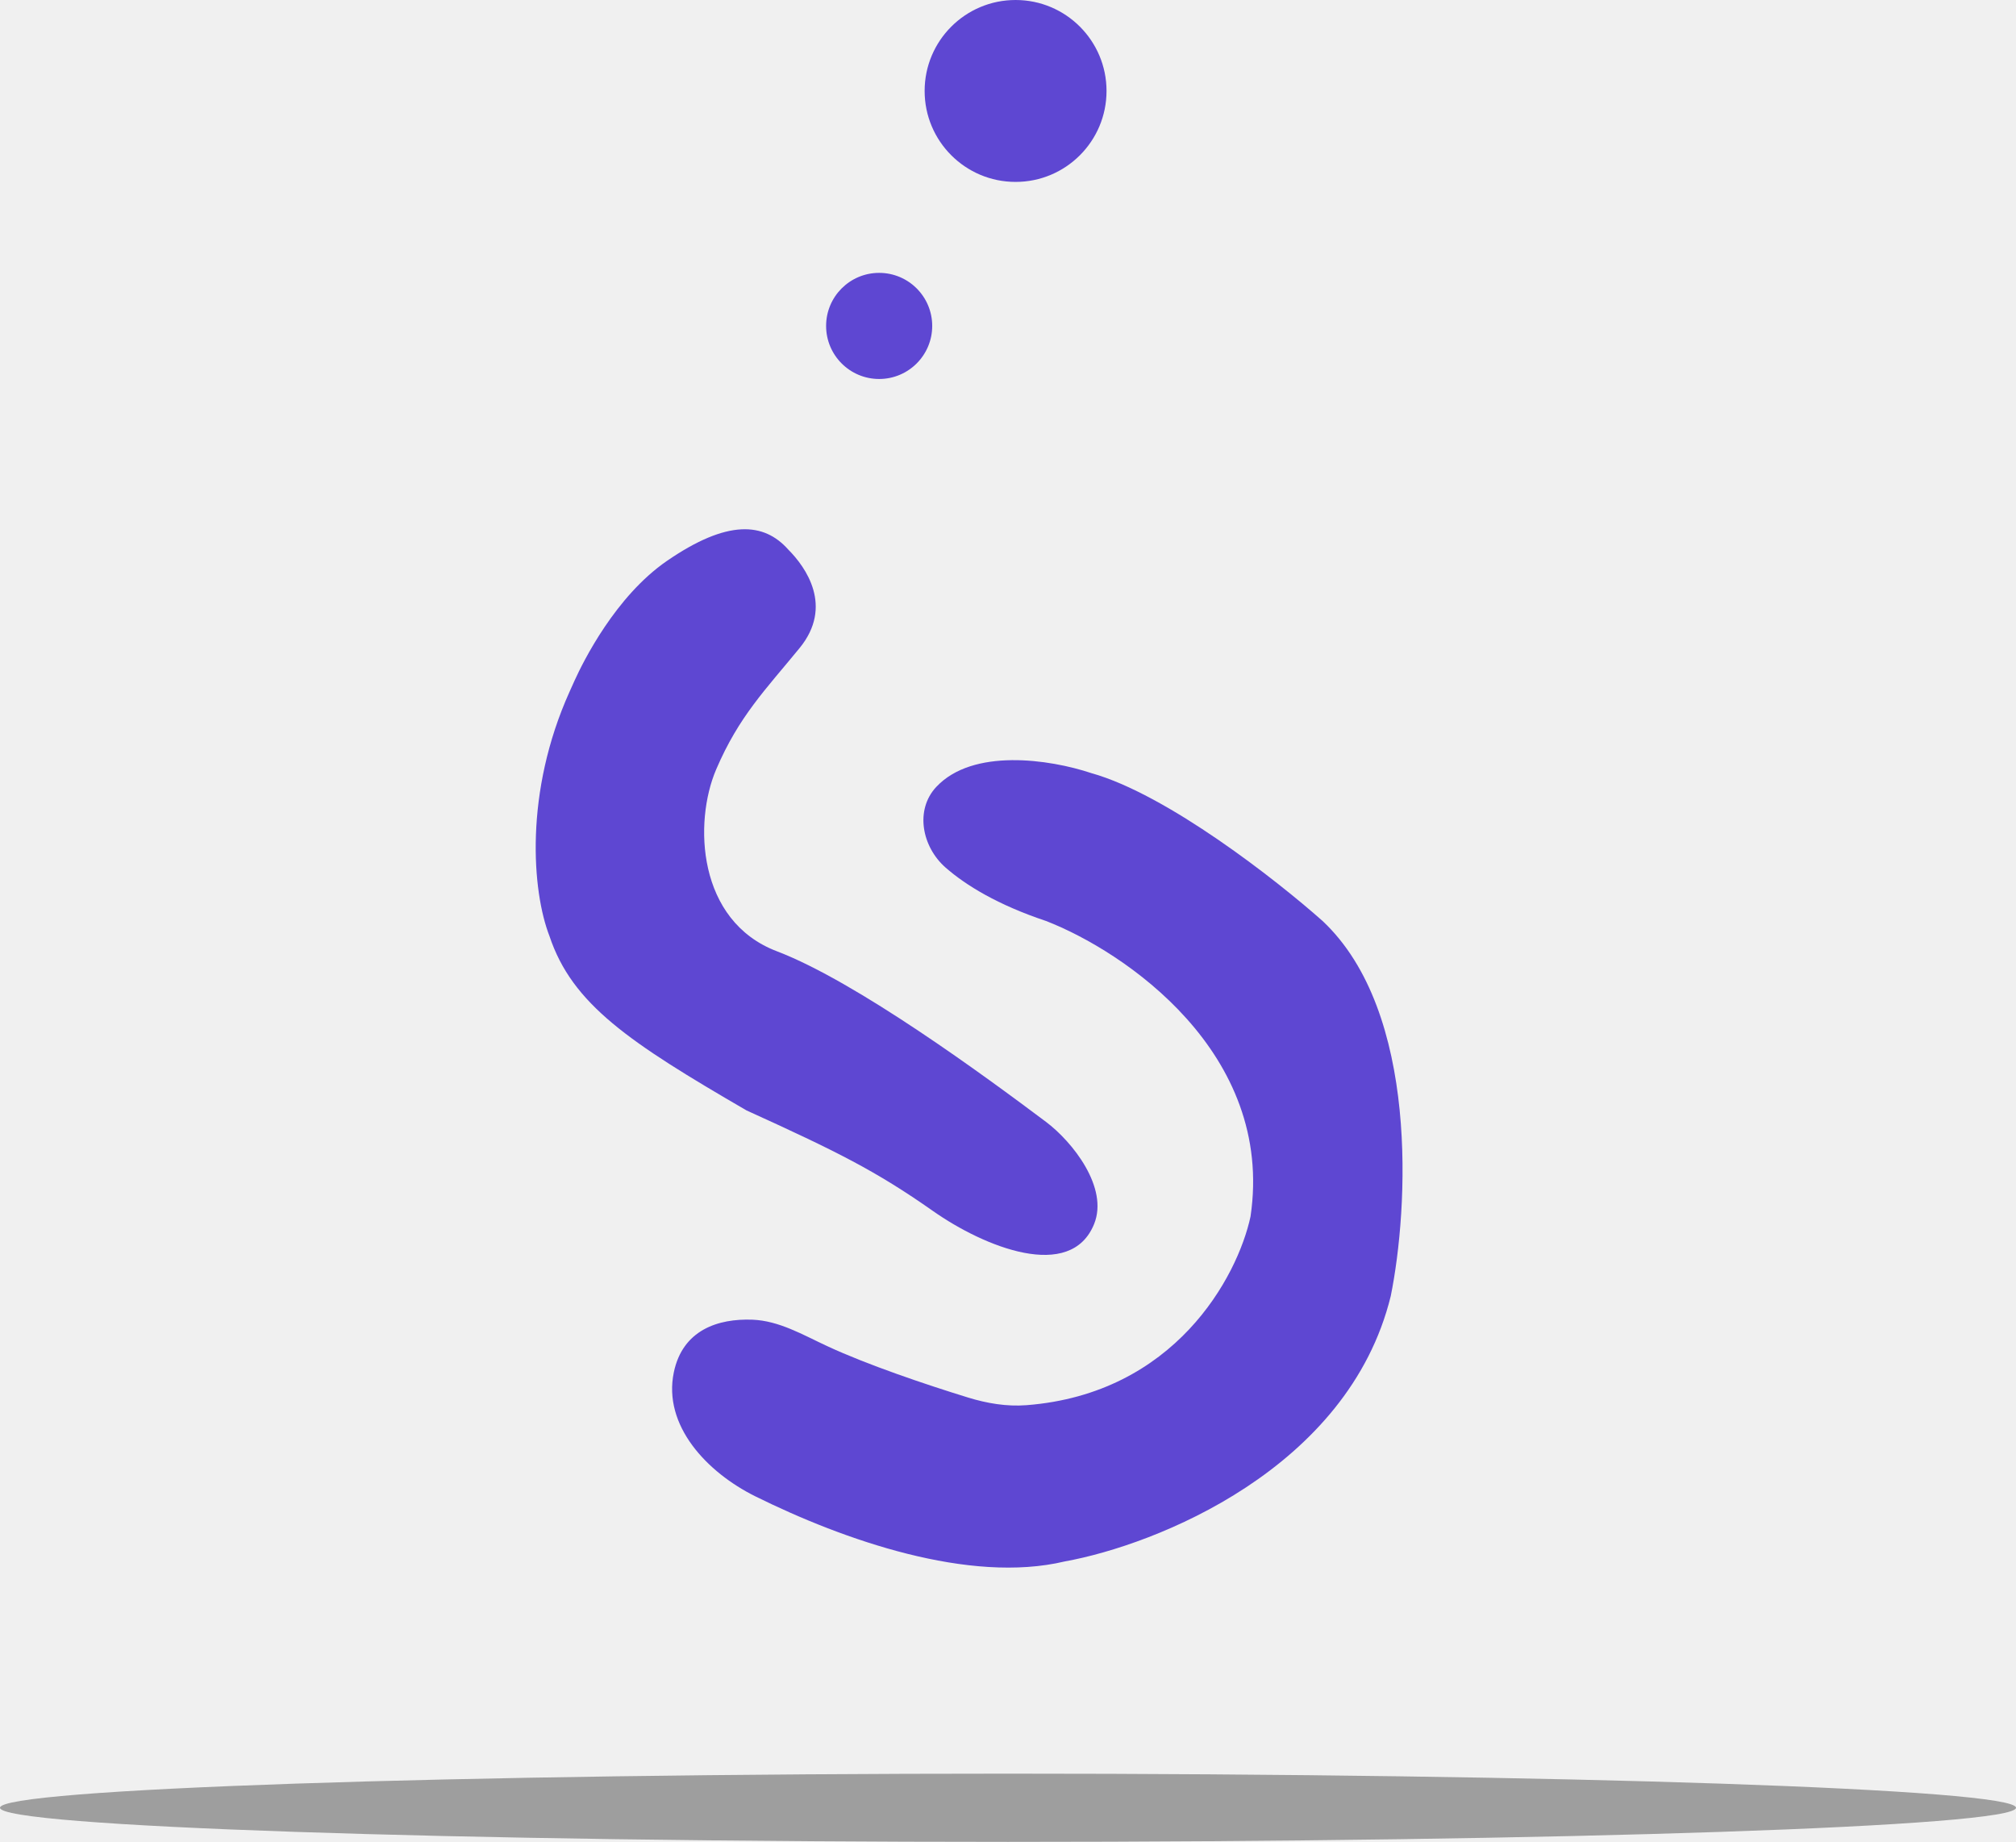
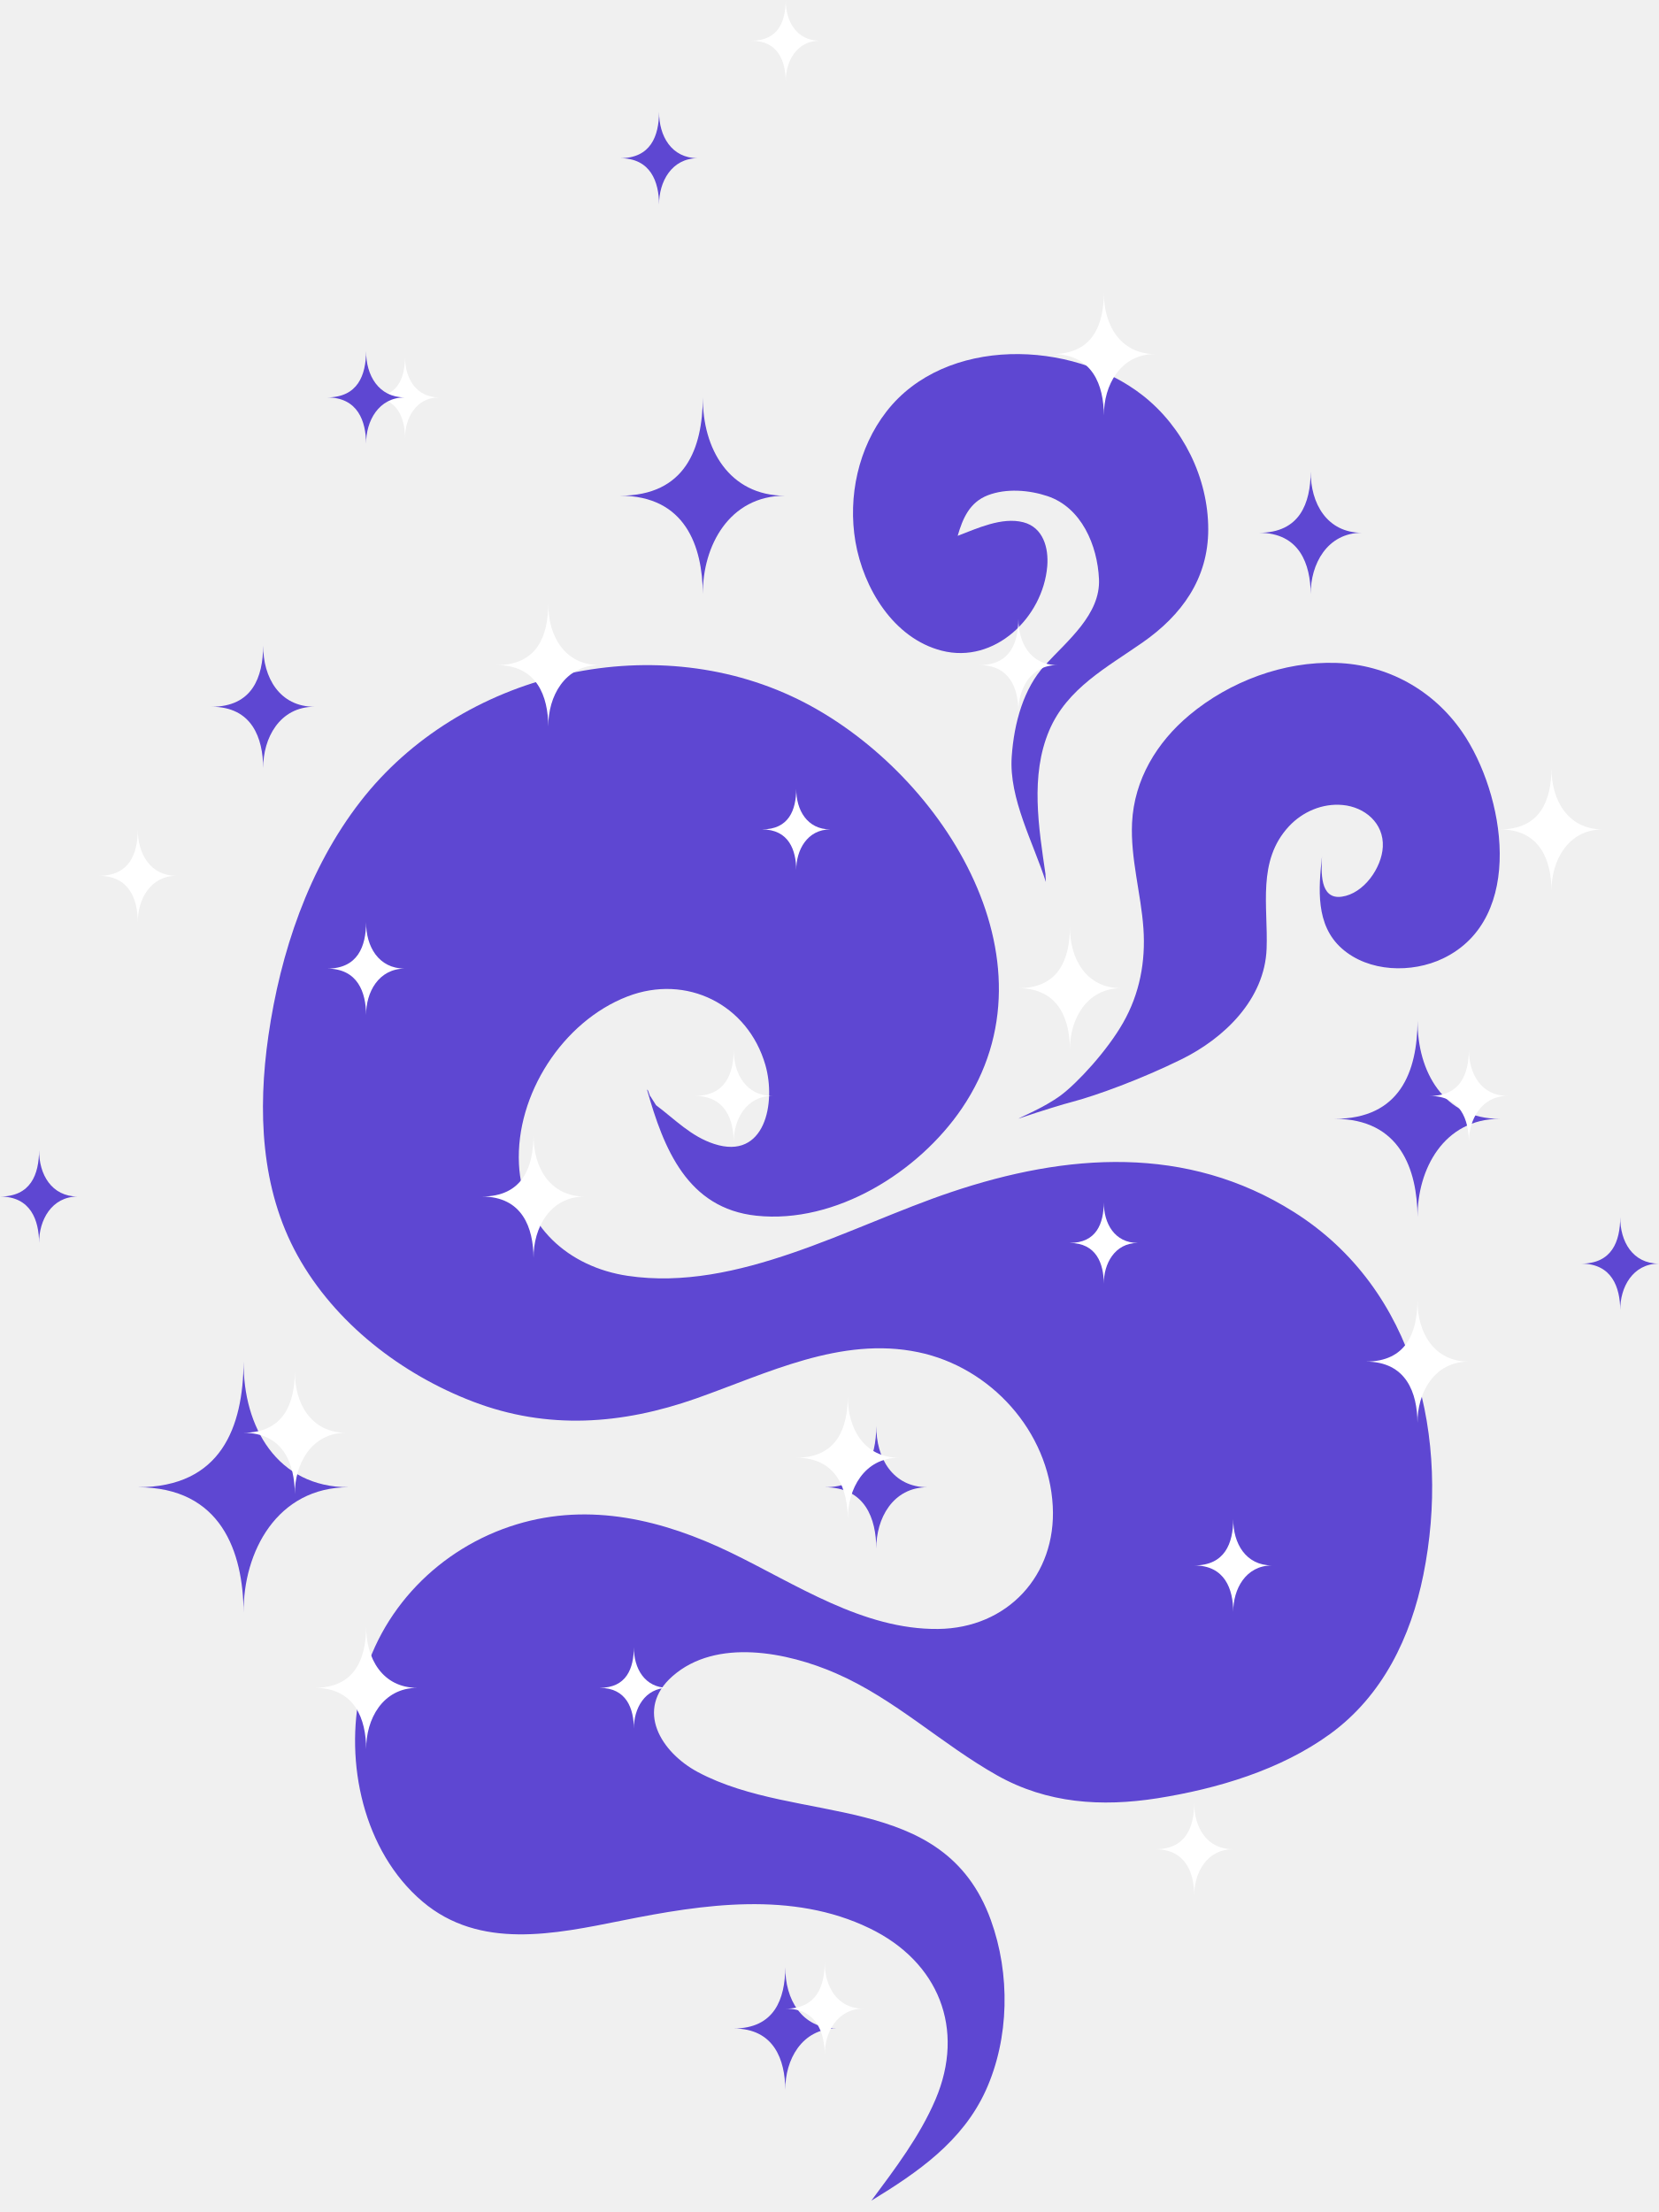
- <svg xmlns="http://www.w3.org/2000/svg" width="266" height="243" viewBox="0 0 266 243" fill="none">
-   <path d="M88 74C81.216 78.664 76.949 87.282 75.809 89.795C75.596 90.264 75.388 90.734 75.175 91.204C69.137 104.56 70.207 117.604 72.5 123.5C75.5 132.5 83 137.5 98.5 146.5C110.402 151.91 115.54 154.458 123.109 159.775C129.871 164.524 141.277 169.141 144.366 161.477C146.295 156.692 141.53 150.647 138 148C130 142 113 129.499 102.5 125.5C92 121.5 91.5 108.5 94.5 101.5C97.5 94.499 101 91 105.5 85.5C110 79.999 106.333 74.833 104 72.499C100.8 68.9 96 68.5 88 74Z" fill="#5E47D2" />
-   <circle cx="116" cy="43" r="7" fill="#5E47D2" />
-   <circle cx="134" cy="12" r="12" fill="#5E47D2" />
-   <path d="M165 160.5C168.2 138.9 148.333 125.5 138 121.5C131.637 119.379 127.43 116.79 124.782 114.477C121.642 111.735 120.688 106.861 123.537 103.818C128.353 98.672 138.479 100.159 144 102C154 104.8 168.5 116.167 174.5 121.5C187.3 133.5 185.833 159.5 183.5 171C177.9 193.8 152.5 203.833 140.5 206C127.903 208.999 111.332 203.19 99.684 197.425C93.261 194.247 87.446 188.068 88.907 181.052C90.073 175.453 94.752 173.937 99.286 174.11C102.792 174.245 105.937 176.105 109.118 177.584C114.415 180.047 122.099 182.646 127.735 184.38C130.228 185.147 132.828 185.588 135.428 185.388C154.996 183.883 163.278 168.485 165 160.5Z" fill="#5E47D2" />
-   <ellipse cx="133" cy="238.5" rx="133" ry="4.5" fill="#9E9E9E" />
+ <svg xmlns="http://www.w3.org/2000/svg" width="75" height="100" viewBox="0 0 75 100" fill="none">
+   <g clip-path="url(#clip0_323_649)">
+     <path d="M29.428 49.583C29.363 49.599 29.32 49.25 29.252 49.265C30.003 51.926 31.073 54.63 34.198 54.96C37.78 55.339 41.53 52.985 43.482 50.112C48.072 43.359 42.451 34.743 36.077 31.614C29.443 28.358 20.807 30.413 16.294 36.234C13.947 39.26 12.674 43.072 12.133 46.83C11.65 50.181 11.777 53.733 13.448 56.754C15.14 59.814 18.154 62.131 21.386 63.365C24.753 64.654 28.116 64.401 31.464 63.224C34.681 62.092 38.006 60.401 41.511 61.13C44.794 61.812 47.413 64.707 47.593 68.086C47.762 71.219 45.541 73.612 42.405 73.642C39.011 73.677 35.981 71.614 33.04 70.191C29.988 68.715 26.686 67.902 23.354 68.914C19.872 69.973 17.111 72.787 16.305 76.365C15.565 79.671 16.432 83.697 19.093 85.96C21.693 88.168 25.083 87.432 28.128 86.823C31.79 86.086 35.809 85.477 39.314 87.175C42.431 88.682 43.655 91.719 42.29 94.918C41.58 96.578 40.464 98.043 39.394 99.485C41.488 98.208 43.513 96.816 44.564 94.507C45.637 92.141 45.676 89.235 44.794 86.803C42.665 80.913 36.089 82.528 31.556 80.116C29.892 79.23 28.68 77.293 30.402 75.778C32.384 74.034 35.609 74.697 37.784 75.644C40.46 76.806 42.562 78.846 45.085 80.265C47.344 81.534 49.794 81.692 52.318 81.297C55.029 80.867 57.889 80.02 60.136 78.386C62.506 76.66 63.779 74.014 64.347 71.196C65.582 65.064 64.033 58.288 58.499 54.795C53.644 51.731 48.23 52.133 42.995 53.894C38.432 55.427 33.351 58.419 28.377 57.678C25.708 57.28 23.595 55.42 23.461 52.624C23.308 49.491 25.44 46.174 28.369 45.047C31.031 44.023 33.807 45.4 34.601 48.145C35.092 49.852 34.589 52.467 32.285 51.715C31.238 51.374 30.528 50.615 29.658 49.963L29.428 49.599V49.583Z" fill="#5E47D2" />
+     <path d="M46.032 50.58C46.117 50.508 47.19 50.082 47.946 49.526C48.697 48.97 50.055 47.505 50.776 46.232C51.52 44.928 51.796 43.471 51.692 41.979C51.581 40.38 51.102 38.812 51.178 37.197C51.274 35.245 52.294 33.558 53.775 32.323C55.596 30.805 58.035 29.888 60.416 29.969C62.721 30.045 64.784 31.188 66.096 33.082C68.021 35.866 69.002 41.523 65.237 43.329C63.822 44.008 61.87 43.954 60.658 42.876C59.462 41.814 59.611 40.161 59.764 38.723C59.734 39.379 59.646 40.679 60.658 40.537C61.655 40.399 62.468 39.23 62.514 38.282C62.568 37.216 61.701 36.484 60.696 36.392C59.788 36.307 58.886 36.695 58.269 37.358C56.819 38.919 57.333 40.978 57.261 42.888C57.176 45.169 55.358 46.93 53.414 47.888C51.577 48.793 49.568 49.522 48.513 49.802C47.459 50.082 46.032 50.577 46.032 50.577V50.58Z" fill="#5E47D2" />
+     <path d="M47.267 39.536C46.96 37.416 46.565 35.073 47.432 33.025C48.241 31.119 50.036 30.176 51.65 29.048C53.422 27.813 54.622 26.161 54.622 23.929C54.622 21.605 53.483 19.304 51.658 17.874C48.448 15.358 42.734 15.182 40.077 18.602C38.8 20.244 38.325 22.456 38.673 24.492C39.034 26.59 40.391 28.857 42.573 29.416C44.962 30.03 47.152 27.913 47.344 25.597C47.413 24.769 47.16 23.841 46.262 23.61C45.292 23.361 44.18 23.887 43.294 24.224C43.524 23.43 43.835 22.709 44.656 22.391C45.488 22.069 46.519 22.149 47.355 22.429C48.893 22.943 49.614 24.654 49.683 26.18C49.756 27.775 48.257 28.964 47.24 30.072C46.289 31.108 45.844 32.649 45.737 34.214C45.607 36.104 46.723 38.11 47.282 39.874L47.263 39.536H47.267Z" fill="#5E47D2" />
+     <path d="M11.013 61.555C10.99 64.512 10.005 67.235 6.224 67.235C10.005 67.235 10.994 70.157 11.013 72.914C10.99 70.153 12.528 67.235 15.761 67.235C12.528 67.235 10.99 64.508 11.013 61.555Z" fill="#5E47D2" />
+     <path d="M31.775 17.966C31.759 20.278 30.985 22.41 28.024 22.41C30.985 22.41 31.756 24.696 31.775 26.855C31.759 24.696 32.96 22.41 35.491 22.41C32.96 22.41 31.759 20.278 31.775 17.966Z" fill="#5E47D2" />
+     <path d="M64.086 46.136C64.071 48.448 63.296 50.58 60.336 50.58C63.296 50.58 64.067 52.866 64.086 55.025C64.071 52.866 65.271 50.58 67.802 50.58C65.271 50.58 64.071 48.448 64.086 46.136Z" fill="#5E47D2" />
+     <path d="M39.617 64.462C39.605 65.904 39.126 67.235 37.278 67.235C39.122 67.235 39.605 68.661 39.617 70.007C39.605 68.661 40.357 67.235 41.933 67.235C40.353 67.235 39.605 65.904 39.617 64.462Z" fill="#5E47D2" />
+     <path d="M59.255 21.314C59.243 22.755 58.764 24.086 56.915 24.086C58.76 24.086 59.243 25.513 59.255 26.859C59.243 25.513 59.995 24.086 61.571 24.086C59.991 24.086 59.243 22.755 59.255 21.314Z" fill="#5E47D2" />
+     <path d="M35.502 88.932C35.491 90.374 35.011 91.704 33.163 91.704C35.007 91.704 35.491 93.131 35.502 94.477C35.491 93.131 36.242 91.704 37.818 91.704C36.238 91.704 35.491 90.374 35.502 88.932Z" fill="#5E47D2" />
+     <path d="M11.899 29.179C11.888 30.62 11.408 31.951 9.56 31.951C11.405 31.951 11.888 33.378 11.899 34.724C11.888 33.378 12.639 31.951 14.215 31.951C12.636 31.951 11.888 30.62 11.899 29.179Z" fill="#5E47D2" />
+     <path d="M24.121 51.32C24.109 52.762 23.63 54.093 21.781 54.093C23.626 54.093 24.109 55.52 24.121 56.865C24.109 55.52 24.861 54.093 26.437 54.093C24.857 54.093 24.109 52.762 24.121 51.32Z" fill="white" />
+     <path d="M13.33 62C13.318 63.442 12.839 64.773 10.99 64.773C12.835 64.773 13.318 66.199 13.33 67.545C13.318 66.199 14.07 64.773 15.646 64.773C14.066 64.773 13.318 63.442 13.33 62Z" fill="white" />
+     <path d="M33.171 47.447C33.163 48.54 32.799 49.545 31.403 49.545C32.799 49.545 33.163 50.623 33.171 51.642C33.163 50.623 33.73 49.545 34.923 49.545C33.73 49.545 33.163 48.54 33.171 47.447Z" fill="white" />
+     <path d="M6.231 37.496C6.224 38.589 5.859 39.594 4.464 39.594C5.859 39.594 6.224 40.671 6.231 41.691C6.224 40.671 6.791 39.594 7.984 39.594C6.791 39.594 6.224 38.589 6.231 37.496Z" fill="white" />
+     <path d="M35.521 0C35.514 0.959 35.195 1.841 33.968 1.841C35.195 1.841 35.514 2.788 35.521 3.681C35.514 2.788 36.012 1.841 37.059 1.841C36.012 1.841 35.514 0.959 35.521 0Z" fill="white" />
+     <path d="M35.997 35.656C35.989 36.614 35.671 37.496 34.444 37.496C35.671 37.496 35.989 38.443 35.997 39.337C35.989 38.443 36.488 37.496 37.535 37.496C36.488 37.496 35.989 36.614 35.997 35.656Z" fill="white" />
+     <path d="M49.902 54.35C49.894 55.309 49.576 56.191 48.349 56.191C49.576 56.191 49.894 57.138 49.902 58.031C49.894 57.138 50.392 56.191 51.439 56.191C50.392 56.191 49.894 55.309 49.902 54.35Z" fill="white" />
+     <path d="M28.657 74.463C28.649 75.422 28.331 76.304 27.104 76.304C28.331 76.304 28.649 77.251 28.657 78.144C28.649 77.251 29.148 76.304 30.195 76.304C29.148 76.304 28.649 75.422 28.657 74.463Z" fill="white" />
+     <path d="M18.311 16.125C18.303 17.084 17.985 17.966 16.758 17.966C17.985 17.966 18.303 18.913 18.311 19.81C18.303 18.917 18.802 17.966 19.849 17.966C18.802 17.966 18.303 17.084 18.311 16.125Z" fill="white" />
+     <path d="M55.753 68.673C55.746 69.766 55.381 70.77 53.986 70.77C55.381 70.77 55.746 71.848 55.753 72.868C55.746 71.848 56.313 70.77 57.506 70.77C56.313 70.77 55.746 69.766 55.753 68.673Z" fill="white" />
+     <path d="M16.551 41.691C16.543 42.784 16.179 43.789 14.783 43.789C16.179 43.789 16.543 44.867 16.551 45.887C16.543 44.867 17.111 43.789 18.303 43.789C17.111 43.789 16.543 42.784 16.551 41.691Z" fill="white" />
+     <path d="M73.248 55.029C73.24 56.121 72.876 57.126 71.48 57.126C72.876 57.126 73.24 58.204 73.248 59.224C73.24 58.204 73.807 57.126 75 57.126C73.807 57.126 73.24 56.121 73.248 55.029Z" fill="#5E47D2" />
+     <path d="M16.551 15.868C16.543 16.961 16.179 17.966 14.783 17.966C16.179 17.966 16.543 19.043 16.551 20.063C16.543 19.043 17.111 17.966 18.303 17.966C17.111 17.966 16.543 16.961 16.551 15.868Z" fill="#5E47D2" />
+     <path d="M1.768 51.995C1.76 53.088 1.396 54.093 0 54.093C1.396 54.093 1.76 55.17 1.768 56.191C1.76 55.17 2.328 54.093 3.52 54.093C2.328 54.093 1.76 53.088 1.768 51.995Z" fill="#5E47D2" />
+     <path d="M29.796 5.054C29.788 6.147 29.424 7.152 28.028 7.152C29.424 7.152 29.788 8.229 29.796 9.249C29.788 8.229 30.356 7.152 31.549 7.152C30.356 7.152 29.788 6.147 29.796 5.054Z" fill="#5E47D2" />
+     <path d="M46.04 27.971C46.032 29.064 45.668 30.068 44.272 30.068C45.668 30.068 46.032 31.146 46.04 32.166C46.032 31.146 46.6 30.068 47.792 30.068C46.6 30.068 46.032 29.064 46.04 27.971Z" fill="white" />
+     <path d="M53.989 81.504C53.982 82.597 53.617 83.601 52.222 83.601C53.617 83.601 53.982 84.679 53.989 85.699C53.982 84.679 54.549 83.601 55.742 83.601C54.549 83.601 53.982 82.597 53.989 81.504Z" fill="white" />
+     <path d="M66.406 47.447C66.399 48.54 66.034 49.545 64.638 49.545C66.034 49.545 66.399 50.623 66.406 51.642C66.399 50.623 66.966 49.545 68.159 49.545C66.966 49.545 66.399 48.54 66.406 47.447Z" fill="white" />
+     <path d="M37.285 88.709C37.278 89.798 36.913 90.807 35.517 90.807C36.913 90.807 37.278 91.884 37.285 92.904C37.278 91.884 37.845 90.807 39.038 90.807C37.845 90.807 37.278 89.798 37.285 88.709Z" fill="white" />
+     <path d="M38.328 63.128C38.317 64.57 37.837 65.9 35.989 65.9C37.834 65.9 38.317 67.327 38.328 68.673C38.317 67.327 39.068 65.9 40.645 65.9C39.065 65.9 38.317 64.57 38.328 63.128Z" fill="white" />
+     <path d="M64.082 58.783C64.071 60.225 63.592 61.555 61.743 61.555C63.588 61.555 64.071 62.982 64.082 64.328C64.071 62.982 64.823 61.555 66.399 61.555C64.819 61.555 64.071 60.225 64.082 58.783Z" fill="white" />
+     <path d="M24.788 27.296C24.776 28.738 24.297 30.068 22.449 30.068C24.293 30.068 24.776 31.495 24.788 32.841C24.776 31.495 25.528 30.068 27.104 30.068C25.524 30.068 24.776 28.738 24.788 27.296Z" fill="white" />
+     <path d="M49.905 13.234C49.894 14.676 49.415 16.006 47.566 16.006C49.411 16.006 49.894 17.433 49.905 18.779C49.894 17.433 50.645 16.006 52.222 16.006C50.642 16.006 49.894 14.676 49.905 13.234Z" fill="white" />
+     <path d="M16.555 73.531C16.543 74.973 16.064 76.304 14.215 76.304C16.06 76.304 16.543 77.73 16.555 79.076C16.543 77.73 17.295 76.304 18.871 76.304C17.291 76.304 16.543 74.973 16.555 73.531Z" fill="white" />
+     <path d="M48.371 41.902C48.36 43.344 47.881 44.675 46.032 44.675C47.877 44.675 48.36 46.101 48.371 47.447C48.36 46.101 49.112 44.675 50.688 44.675C49.108 44.675 48.36 43.344 48.371 41.902Z" fill="white" />
+     <path d="M70.141 34.724C70.13 36.166 69.65 37.496 67.802 37.496C69.647 37.496 70.13 38.923 70.141 40.269C70.13 38.923 70.882 37.496 72.458 37.496C70.878 37.496 70.13 36.166 70.141 34.724Z" fill="white" />
+   </g>
+   <defs>
+     <clipPath id="clip0_323_649">
+       <rect width="75" height="99.481" fill="white" />
+     </clipPath>
+   </defs>
</svg>
